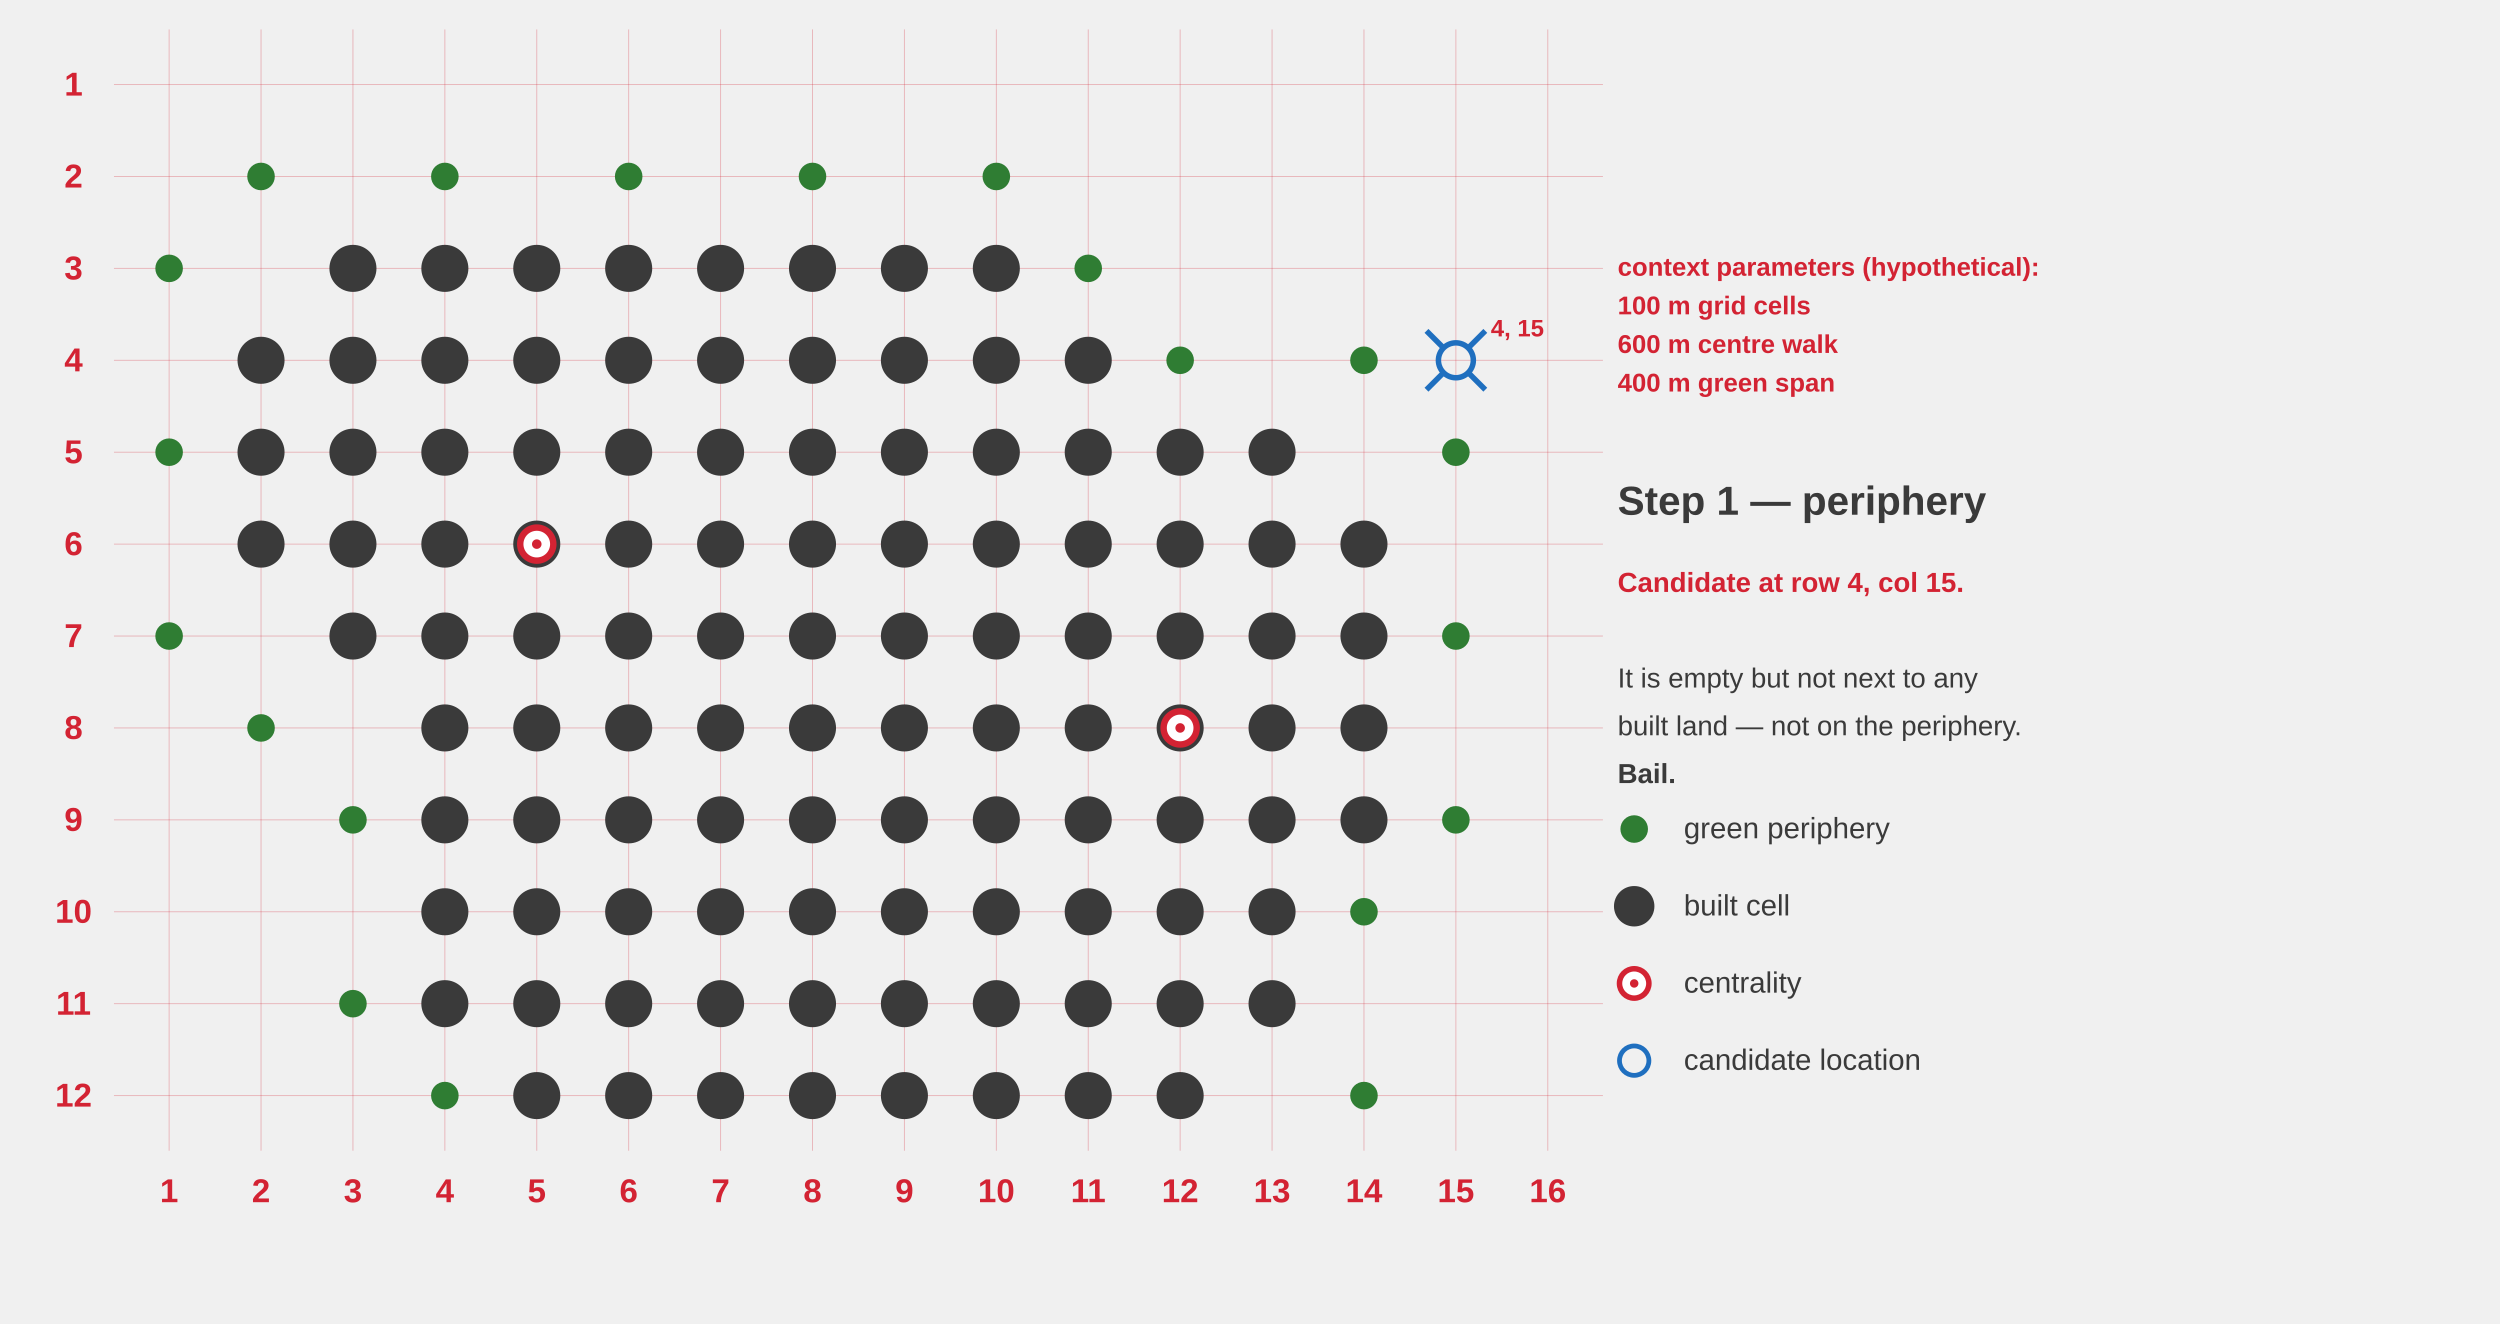
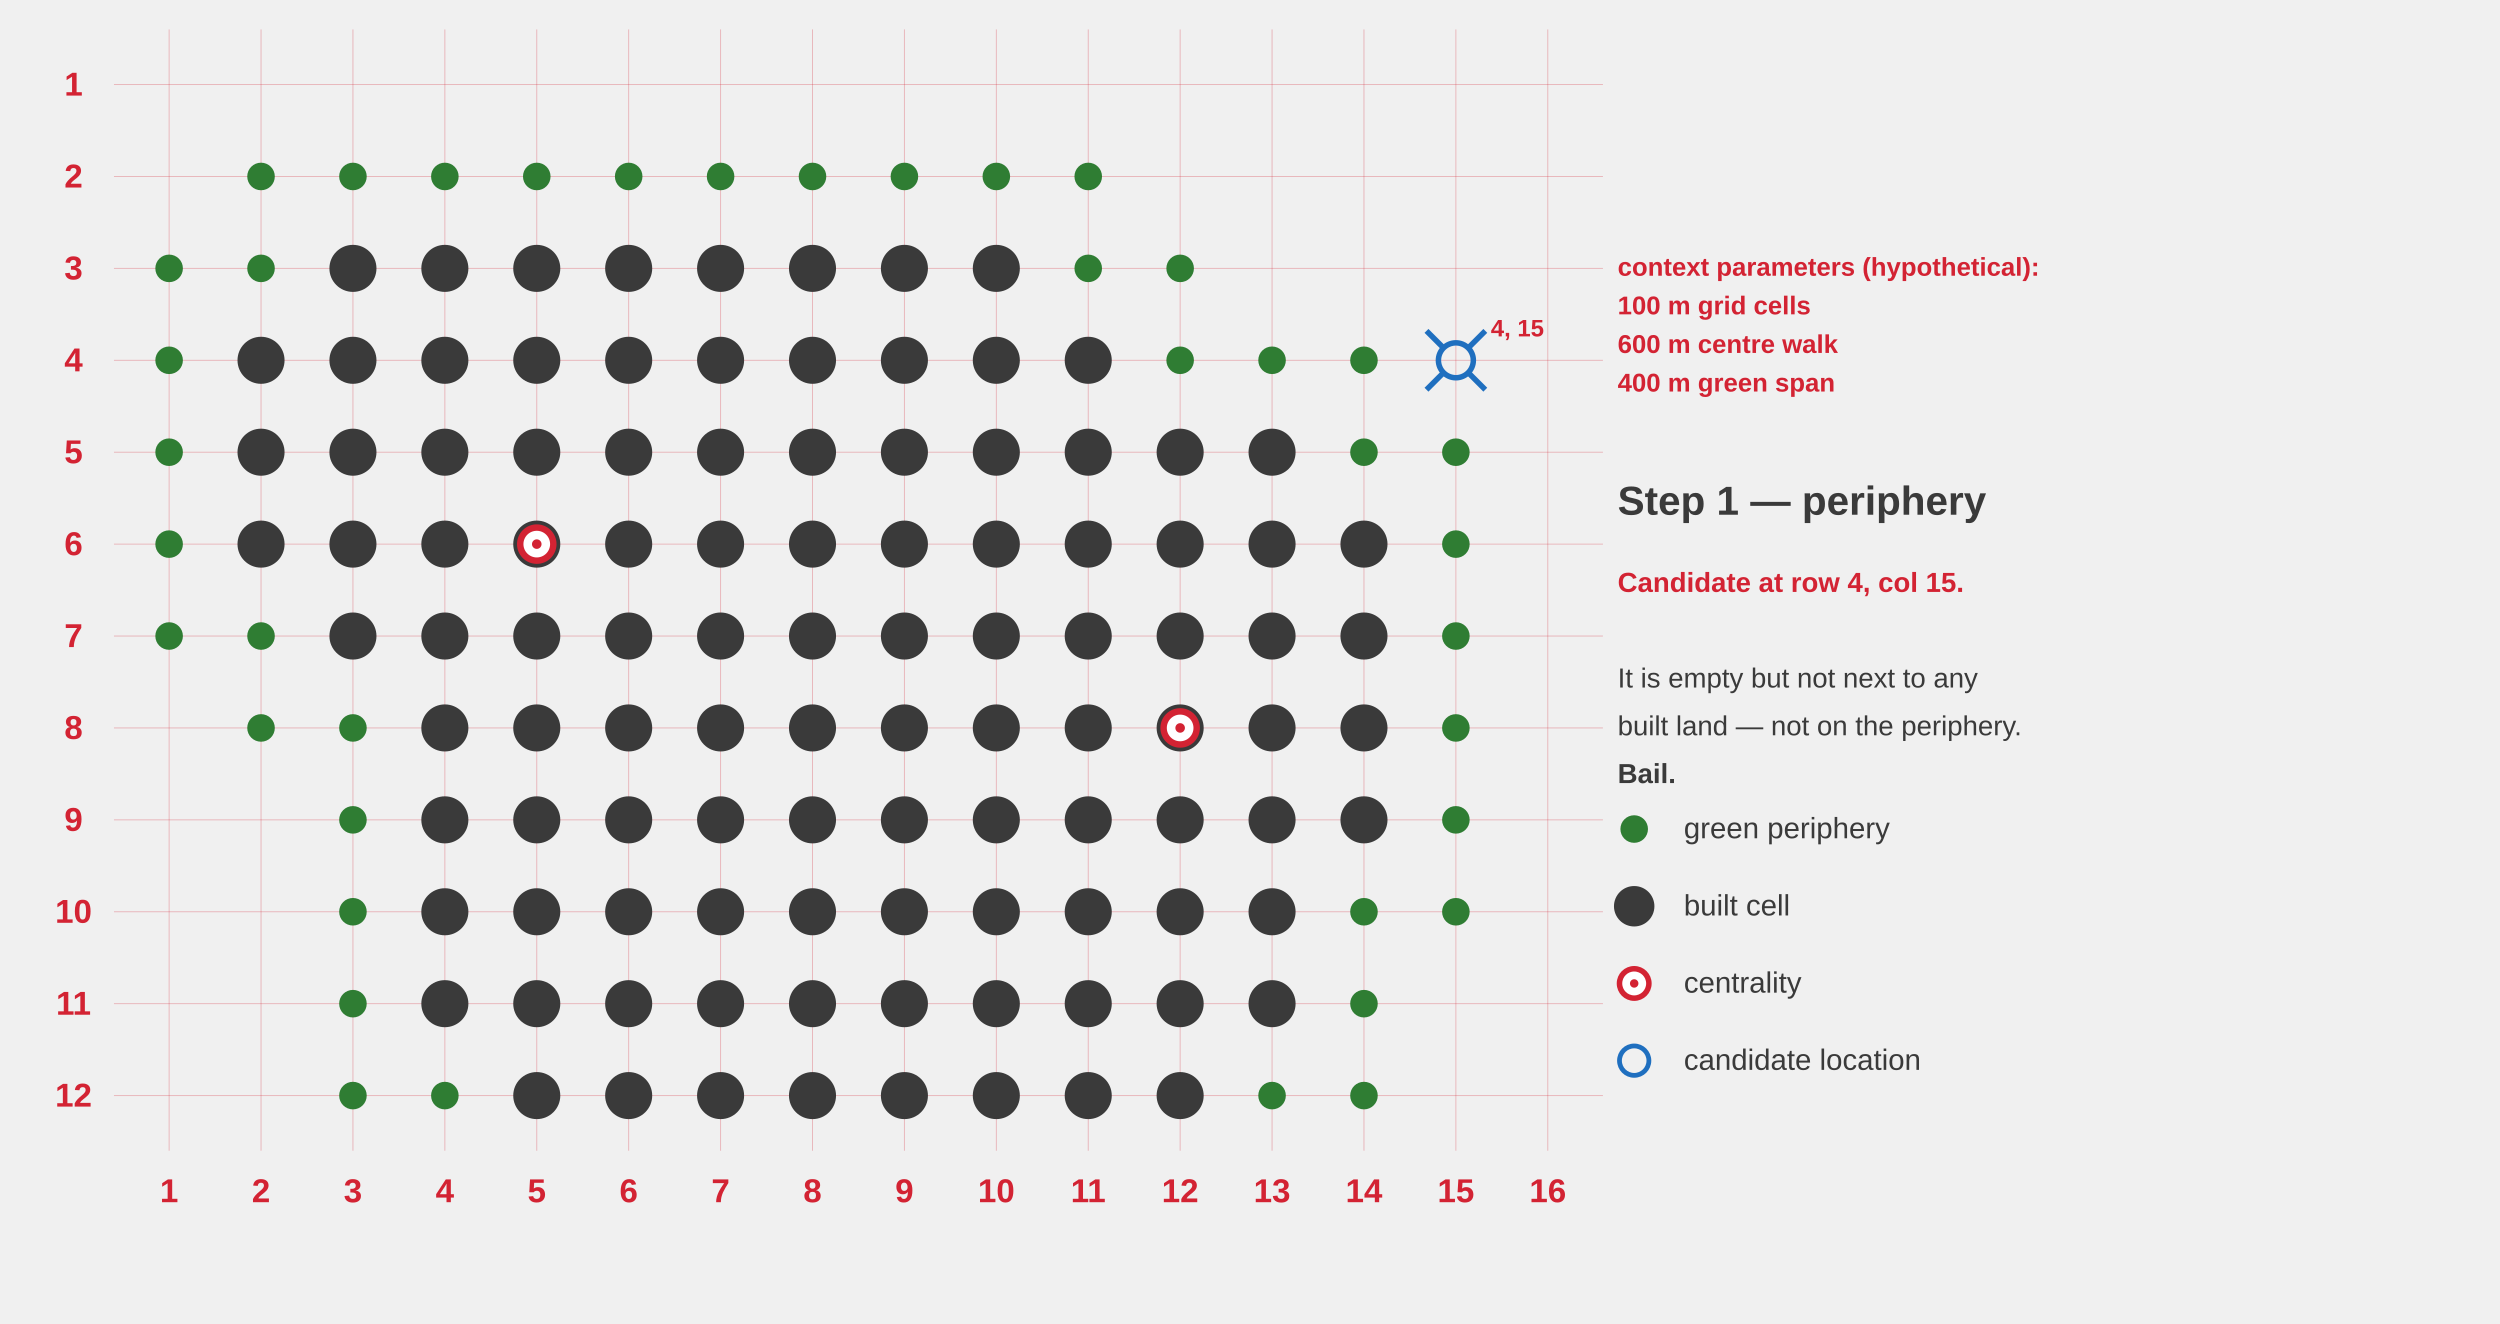
<svg xmlns="http://www.w3.org/2000/svg" viewBox="0 0 1360 720" font-family="Arial, sans-serif">
  <line x1="92.0" y1="16.0" x2="92.0" y2="626.0" stroke="#D32333" stroke-width="0.5" opacity="0.3" />
  <line x1="142.0" y1="16.0" x2="142.0" y2="626.0" stroke="#D32333" stroke-width="0.5" opacity="0.3" />
  <line x1="192.0" y1="16.0" x2="192.0" y2="626.0" stroke="#D32333" stroke-width="0.5" opacity="0.3" />
  <line x1="242.0" y1="16.0" x2="242.0" y2="626.0" stroke="#D32333" stroke-width="0.5" opacity="0.3" />
  <line x1="292.0" y1="16.0" x2="292.0" y2="626.0" stroke="#D32333" stroke-width="0.5" opacity="0.3" />
  <line x1="342.0" y1="16.0" x2="342.0" y2="626.0" stroke="#D32333" stroke-width="0.5" opacity="0.3" />
  <line x1="392.0" y1="16.0" x2="392.0" y2="626.0" stroke="#D32333" stroke-width="0.5" opacity="0.3" />
  <line x1="442.0" y1="16.0" x2="442.0" y2="626.0" stroke="#D32333" stroke-width="0.5" opacity="0.3" />
  <line x1="492.0" y1="16.0" x2="492.0" y2="626.0" stroke="#D32333" stroke-width="0.5" opacity="0.3" />
  <line x1="542.0" y1="16.0" x2="542.0" y2="626.0" stroke="#D32333" stroke-width="0.5" opacity="0.3" />
  <line x1="592.0" y1="16.0" x2="592.0" y2="626.0" stroke="#D32333" stroke-width="0.5" opacity="0.3" />
  <line x1="642.0" y1="16.0" x2="642.0" y2="626.0" stroke="#D32333" stroke-width="0.5" opacity="0.3" />
  <line x1="692.0" y1="16.0" x2="692.0" y2="626.0" stroke="#D32333" stroke-width="0.5" opacity="0.3" />
  <line x1="742.0" y1="16.0" x2="742.0" y2="626.0" stroke="#D32333" stroke-width="0.5" opacity="0.3" />
  <line x1="792.0" y1="16.0" x2="792.0" y2="626.0" stroke="#D32333" stroke-width="0.5" opacity="0.3" />
  <line x1="842.0" y1="16.0" x2="842.0" y2="626.0" stroke="#D32333" stroke-width="0.5" opacity="0.3" />
  <line x1="62.0" y1="46.0" x2="872.0" y2="46.0" stroke="#D32333" stroke-width="0.5" opacity="0.3" />
  <line x1="62.0" y1="96.0" x2="872.0" y2="96.0" stroke="#D32333" stroke-width="0.5" opacity="0.3" />
  <line x1="62.0" y1="146.0" x2="872.0" y2="146.0" stroke="#D32333" stroke-width="0.5" opacity="0.3" />
  <line x1="62.0" y1="196.0" x2="872.0" y2="196.0" stroke="#D32333" stroke-width="0.5" opacity="0.3" />
  <line x1="62.0" y1="246.0" x2="872.0" y2="246.0" stroke="#D32333" stroke-width="0.5" opacity="0.3" />
  <line x1="62.0" y1="296.0" x2="872.0" y2="296.0" stroke="#D32333" stroke-width="0.5" opacity="0.3" />
  <line x1="62.0" y1="346.0" x2="872.0" y2="346.0" stroke="#D32333" stroke-width="0.5" opacity="0.3" />
  <line x1="62.0" y1="396.0" x2="872.0" y2="396.0" stroke="#D32333" stroke-width="0.5" opacity="0.3" />
  <line x1="62.0" y1="446.0" x2="872.0" y2="446.0" stroke="#D32333" stroke-width="0.5" opacity="0.3" />
  <line x1="62.0" y1="496.0" x2="872.0" y2="496.0" stroke="#D32333" stroke-width="0.5" opacity="0.3" />
  <line x1="62.0" y1="546.0" x2="872.0" y2="546.0" stroke="#D32333" stroke-width="0.5" opacity="0.3" />
  <line x1="62.0" y1="596.0" x2="872.0" y2="596.0" stroke="#D32333" stroke-width="0.5" opacity="0.3" />
  <text x="92.0" y="654.0" fill="#D32333" font-weight="800" font-size="18" text-anchor="middle">1</text>
  <text x="142.0" y="654.0" fill="#D32333" font-weight="800" font-size="18" text-anchor="middle">2</text>
  <text x="192.0" y="654.0" fill="#D32333" font-weight="800" font-size="18" text-anchor="middle">3</text>
  <text x="242.0" y="654.0" fill="#D32333" font-weight="800" font-size="18" text-anchor="middle">4</text>
  <text x="292.0" y="654.0" fill="#D32333" font-weight="800" font-size="18" text-anchor="middle">5</text>
  <text x="342.0" y="654.0" fill="#D32333" font-weight="800" font-size="18" text-anchor="middle">6</text>
  <text x="392.0" y="654.0" fill="#D32333" font-weight="800" font-size="18" text-anchor="middle">7</text>
  <text x="442.0" y="654.0" fill="#D32333" font-weight="800" font-size="18" text-anchor="middle">8</text>
  <text x="492.0" y="654.0" fill="#D32333" font-weight="800" font-size="18" text-anchor="middle">9</text>
  <text x="542.0" y="654.0" fill="#D32333" font-weight="800" font-size="18" text-anchor="middle">10</text>
  <text x="592.0" y="654.0" fill="#D32333" font-weight="800" font-size="18" text-anchor="middle">11</text>
  <text x="642.0" y="654.0" fill="#D32333" font-weight="800" font-size="18" text-anchor="middle">12</text>
  <text x="692.0" y="654.0" fill="#D32333" font-weight="800" font-size="18" text-anchor="middle">13</text>
  <text x="742.0" y="654.0" fill="#D32333" font-weight="800" font-size="18" text-anchor="middle">14</text>
  <text x="792.0" y="654.0" fill="#D32333" font-weight="800" font-size="18" text-anchor="middle">15</text>
  <text x="842.0" y="654.0" fill="#D32333" font-weight="800" font-size="18" text-anchor="middle">16</text>
  <text x="40.0" y="52.0" fill="#D32333" font-weight="800" font-size="18" text-anchor="middle">1</text>
  <text x="40.0" y="102.0" fill="#D32333" font-weight="800" font-size="18" text-anchor="middle">2</text>
  <text x="40.0" y="152.0" fill="#D32333" font-weight="800" font-size="18" text-anchor="middle">3</text>
  <text x="40.0" y="202.0" fill="#D32333" font-weight="800" font-size="18" text-anchor="middle">4</text>
  <text x="40.0" y="252.0" fill="#D32333" font-weight="800" font-size="18" text-anchor="middle">5</text>
  <text x="40.0" y="302.0" fill="#D32333" font-weight="800" font-size="18" text-anchor="middle">6</text>
  <text x="40.0" y="352.0" fill="#D32333" font-weight="800" font-size="18" text-anchor="middle">7</text>
  <text x="40.0" y="402.0" fill="#D32333" font-weight="800" font-size="18" text-anchor="middle">8</text>
  <text x="40.0" y="452.0" fill="#D32333" font-weight="800" font-size="18" text-anchor="middle">9</text>
  <text x="40.0" y="502.0" fill="#D32333" font-weight="800" font-size="18" text-anchor="middle">10</text>
  <text x="40.0" y="552.0" fill="#D32333" font-weight="800" font-size="18" text-anchor="middle">11</text>
  <text x="40.0" y="602.0" fill="#D32333" font-weight="800" font-size="18" text-anchor="middle">12</text>
  <circle cx="142.0" cy="96.0" r="7.5" fill="#2f7d33" />
+   <circle cx="192.0" cy="96.0" r="7.5" fill="#2f7d33" />
  <circle cx="242.0" cy="96.0" r="7.5" fill="#2f7d33" />
+   <circle cx="292.0" cy="96.0" r="7.5" fill="#2f7d33" />
  <circle cx="342.0" cy="96.0" r="7.5" fill="#2f7d33" />
+   <circle cx="392.0" cy="96.0" r="7.5" fill="#2f7d33" />
  <circle cx="442.0" cy="96.0" r="7.5" fill="#2f7d33" />
+   <circle cx="492.0" cy="96.0" r="7.5" fill="#2f7d33" />
  <circle cx="542.0" cy="96.0" r="7.5" fill="#2f7d33" />
+   <circle cx="592.0" cy="96.0" r="7.5" fill="#2f7d33" />
  <circle cx="92.0" cy="146.0" r="7.5" fill="#2f7d33" />
+   <circle cx="142.0" cy="146.0" r="7.5" fill="#2f7d33" />
  <circle cx="192.0" cy="146.0" r="12.8" fill="#3a3a3a" />
  <circle cx="242.0" cy="146.0" r="12.8" fill="#3a3a3a" />
  <circle cx="292.0" cy="146.0" r="12.8" fill="#3a3a3a" />
  <circle cx="342.0" cy="146.0" r="12.8" fill="#3a3a3a" />
  <circle cx="392.0" cy="146.0" r="12.8" fill="#3a3a3a" />
  <circle cx="442.0" cy="146.0" r="12.8" fill="#3a3a3a" />
  <circle cx="492.0" cy="146.0" r="12.8" fill="#3a3a3a" />
  <circle cx="542.0" cy="146.0" r="12.8" fill="#3a3a3a" />
  <circle cx="592.0" cy="146.0" r="7.5" fill="#2f7d33" />
+   <circle cx="642.0" cy="146.0" r="7.5" fill="#2f7d33" />
+   <circle cx="92.0" cy="196.0" r="7.5" fill="#2f7d33" />
  <circle cx="142.0" cy="196.0" r="12.8" fill="#3a3a3a" />
  <circle cx="192.0" cy="196.0" r="12.8" fill="#3a3a3a" />
  <circle cx="242.0" cy="196.0" r="12.8" fill="#3a3a3a" />
  <circle cx="292.0" cy="196.0" r="12.8" fill="#3a3a3a" />
  <circle cx="342.0" cy="196.0" r="12.8" fill="#3a3a3a" />
  <circle cx="392.0" cy="196.0" r="12.8" fill="#3a3a3a" />
  <circle cx="442.0" cy="196.0" r="12.8" fill="#3a3a3a" />
  <circle cx="492.0" cy="196.0" r="12.8" fill="#3a3a3a" />
  <circle cx="542.0" cy="196.0" r="12.8" fill="#3a3a3a" />
  <circle cx="592.0" cy="196.0" r="12.8" fill="#3a3a3a" />
  <circle cx="642.0" cy="196.0" r="7.5" fill="#2f7d33" />
+   <circle cx="692.0" cy="196.0" r="7.5" fill="#2f7d33" />
  <circle cx="742.0" cy="196.0" r="7.5" fill="#2f7d33" />
  <circle cx="92.0" cy="246.0" r="7.5" fill="#2f7d33" />
  <circle cx="142.0" cy="246.0" r="12.8" fill="#3a3a3a" />
  <circle cx="192.0" cy="246.0" r="12.8" fill="#3a3a3a" />
  <circle cx="242.0" cy="246.0" r="12.8" fill="#3a3a3a" />
  <circle cx="292.0" cy="246.0" r="12.8" fill="#3a3a3a" />
  <circle cx="342.0" cy="246.0" r="12.8" fill="#3a3a3a" />
  <circle cx="392.0" cy="246.0" r="12.8" fill="#3a3a3a" />
  <circle cx="442.0" cy="246.0" r="12.8" fill="#3a3a3a" />
  <circle cx="492.0" cy="246.0" r="12.8" fill="#3a3a3a" />
  <circle cx="542.0" cy="246.0" r="12.8" fill="#3a3a3a" />
  <circle cx="592.0" cy="246.0" r="12.8" fill="#3a3a3a" />
  <circle cx="642.0" cy="246.0" r="12.8" fill="#3a3a3a" />
  <circle cx="692.0" cy="246.0" r="12.8" fill="#3a3a3a" />
+   <circle cx="742.0" cy="246.0" r="7.5" fill="#2f7d33" />
  <circle cx="792.0" cy="246.0" r="7.5" fill="#2f7d33" />
+   <circle cx="92.0" cy="296.0" r="7.5" fill="#2f7d33" />
  <circle cx="142.0" cy="296.0" r="12.8" fill="#3a3a3a" />
  <circle cx="192.0" cy="296.0" r="12.8" fill="#3a3a3a" />
  <circle cx="242.0" cy="296.0" r="12.8" fill="#3a3a3a" />
  <circle cx="292.0" cy="296.0" r="12.8" fill="#3a3a3a" />
  <circle cx="342.0" cy="296.0" r="12.8" fill="#3a3a3a" />
  <circle cx="392.0" cy="296.0" r="12.8" fill="#3a3a3a" />
  <circle cx="442.0" cy="296.0" r="12.8" fill="#3a3a3a" />
  <circle cx="492.0" cy="296.0" r="12.8" fill="#3a3a3a" />
  <circle cx="542.0" cy="296.0" r="12.8" fill="#3a3a3a" />
  <circle cx="592.0" cy="296.0" r="12.8" fill="#3a3a3a" />
  <circle cx="642.0" cy="296.0" r="12.8" fill="#3a3a3a" />
  <circle cx="692.0" cy="296.0" r="12.8" fill="#3a3a3a" />
  <circle cx="742.0" cy="296.0" r="12.8" fill="#3a3a3a" />
+   <circle cx="792.0" cy="296.0" r="7.5" fill="#2f7d33" />
  <circle cx="92.0" cy="346.0" r="7.5" fill="#2f7d33" />
+   <circle cx="142.0" cy="346.0" r="7.5" fill="#2f7d33" />
  <circle cx="192.0" cy="346.0" r="12.8" fill="#3a3a3a" />
  <circle cx="242.0" cy="346.0" r="12.8" fill="#3a3a3a" />
  <circle cx="292.0" cy="346.0" r="12.8" fill="#3a3a3a" />
  <circle cx="342.0" cy="346.0" r="12.8" fill="#3a3a3a" />
  <circle cx="392.0" cy="346.0" r="12.8" fill="#3a3a3a" />
  <circle cx="442.0" cy="346.0" r="12.8" fill="#3a3a3a" />
  <circle cx="492.0" cy="346.0" r="12.8" fill="#3a3a3a" />
  <circle cx="542.0" cy="346.0" r="12.8" fill="#3a3a3a" />
  <circle cx="592.0" cy="346.0" r="12.8" fill="#3a3a3a" />
  <circle cx="642.0" cy="346.0" r="12.8" fill="#3a3a3a" />
  <circle cx="692.0" cy="346.0" r="12.8" fill="#3a3a3a" />
  <circle cx="742.0" cy="346.0" r="12.8" fill="#3a3a3a" />
  <circle cx="792.0" cy="346.0" r="7.5" fill="#2f7d33" />
  <circle cx="142.0" cy="396.0" r="7.5" fill="#2f7d33" />
+   <circle cx="192.0" cy="396.0" r="7.5" fill="#2f7d33" />
  <circle cx="242.0" cy="396.0" r="12.8" fill="#3a3a3a" />
  <circle cx="292.0" cy="396.0" r="12.8" fill="#3a3a3a" />
  <circle cx="342.0" cy="396.0" r="12.8" fill="#3a3a3a" />
  <circle cx="392.0" cy="396.0" r="12.8" fill="#3a3a3a" />
  <circle cx="442.0" cy="396.0" r="12.8" fill="#3a3a3a" />
  <circle cx="492.0" cy="396.0" r="12.8" fill="#3a3a3a" />
  <circle cx="542.0" cy="396.0" r="12.8" fill="#3a3a3a" />
  <circle cx="592.0" cy="396.0" r="12.8" fill="#3a3a3a" />
  <circle cx="642.0" cy="396.0" r="12.8" fill="#3a3a3a" />
  <circle cx="692.0" cy="396.0" r="12.8" fill="#3a3a3a" />
  <circle cx="742.0" cy="396.0" r="12.8" fill="#3a3a3a" />
+   <circle cx="792.0" cy="396.0" r="7.5" fill="#2f7d33" />
  <circle cx="192.0" cy="446.0" r="7.5" fill="#2f7d33" />
  <circle cx="242.0" cy="446.0" r="12.8" fill="#3a3a3a" />
  <circle cx="292.0" cy="446.0" r="12.8" fill="#3a3a3a" />
  <circle cx="342.0" cy="446.0" r="12.8" fill="#3a3a3a" />
  <circle cx="392.0" cy="446.0" r="12.8" fill="#3a3a3a" />
  <circle cx="442.0" cy="446.0" r="12.8" fill="#3a3a3a" />
  <circle cx="492.0" cy="446.0" r="12.8" fill="#3a3a3a" />
  <circle cx="542.0" cy="446.0" r="12.8" fill="#3a3a3a" />
  <circle cx="592.0" cy="446.0" r="12.8" fill="#3a3a3a" />
  <circle cx="642.0" cy="446.0" r="12.8" fill="#3a3a3a" />
  <circle cx="692.0" cy="446.0" r="12.8" fill="#3a3a3a" />
  <circle cx="742.0" cy="446.0" r="12.8" fill="#3a3a3a" />
  <circle cx="792.0" cy="446.0" r="7.5" fill="#2f7d33" />
+   <circle cx="192.0" cy="496.0" r="7.5" fill="#2f7d33" />
  <circle cx="242.0" cy="496.0" r="12.8" fill="#3a3a3a" />
  <circle cx="292.0" cy="496.0" r="12.8" fill="#3a3a3a" />
  <circle cx="342.0" cy="496.0" r="12.8" fill="#3a3a3a" />
  <circle cx="392.0" cy="496.0" r="12.8" fill="#3a3a3a" />
  <circle cx="442.0" cy="496.0" r="12.8" fill="#3a3a3a" />
  <circle cx="492.0" cy="496.0" r="12.8" fill="#3a3a3a" />
  <circle cx="542.0" cy="496.0" r="12.8" fill="#3a3a3a" />
  <circle cx="592.0" cy="496.0" r="12.8" fill="#3a3a3a" />
  <circle cx="642.0" cy="496.0" r="12.8" fill="#3a3a3a" />
  <circle cx="692.0" cy="496.0" r="12.8" fill="#3a3a3a" />
  <circle cx="742.0" cy="496.0" r="7.5" fill="#2f7d33" />
+   <circle cx="792.0" cy="496.0" r="7.5" fill="#2f7d33" />
  <circle cx="192.0" cy="546.0" r="7.5" fill="#2f7d33" />
  <circle cx="242.0" cy="546.0" r="12.8" fill="#3a3a3a" />
  <circle cx="292.0" cy="546.0" r="12.8" fill="#3a3a3a" />
  <circle cx="342.0" cy="546.0" r="12.8" fill="#3a3a3a" />
  <circle cx="392.0" cy="546.0" r="12.8" fill="#3a3a3a" />
  <circle cx="442.0" cy="546.0" r="12.8" fill="#3a3a3a" />
  <circle cx="492.0" cy="546.0" r="12.8" fill="#3a3a3a" />
  <circle cx="542.0" cy="546.0" r="12.8" fill="#3a3a3a" />
  <circle cx="592.0" cy="546.0" r="12.8" fill="#3a3a3a" />
  <circle cx="642.0" cy="546.0" r="12.8" fill="#3a3a3a" />
  <circle cx="692.0" cy="546.0" r="12.8" fill="#3a3a3a" />
+   <circle cx="742.0" cy="546.0" r="7.5" fill="#2f7d33" />
+   <circle cx="192.0" cy="596.0" r="7.5" fill="#2f7d33" />
  <circle cx="242.0" cy="596.0" r="7.5" fill="#2f7d33" />
  <circle cx="292.0" cy="596.0" r="12.8" fill="#3a3a3a" />
  <circle cx="342.0" cy="596.0" r="12.8" fill="#3a3a3a" />
  <circle cx="392.0" cy="596.0" r="12.8" fill="#3a3a3a" />
  <circle cx="442.0" cy="596.0" r="12.8" fill="#3a3a3a" />
  <circle cx="492.0" cy="596.0" r="12.8" fill="#3a3a3a" />
  <circle cx="542.0" cy="596.0" r="12.8" fill="#3a3a3a" />
  <circle cx="592.0" cy="596.0" r="12.8" fill="#3a3a3a" />
  <circle cx="642.0" cy="596.0" r="12.8" fill="#3a3a3a" />
+   <circle cx="692.0" cy="596.0" r="7.5" fill="#2f7d33" />
  <circle cx="742.0" cy="596.0" r="7.5" fill="#2f7d33" />
  <circle cx="292.0" cy="296.0" r="9" fill="white" stroke="#D32333" stroke-width="3.5" />
  <circle cx="292.0" cy="296.0" r="2.6" fill="#D32333" />
  <circle cx="642.0" cy="396.0" r="9" fill="white" stroke="#D32333" stroke-width="3.5" />
  <circle cx="642.0" cy="396.0" r="2.6" fill="#D32333" />
  <circle cx="792.0" cy="196.0" r="9.5" fill="none" stroke="#1f6fbf" stroke-width="3" />
  <line x1="785.0" y1="189.0" x2="776.0" y2="180.0" stroke="#1f6fbf" stroke-width="3" />
  <line x1="799.0" y1="189.0" x2="808.0" y2="180.0" stroke="#1f6fbf" stroke-width="3" />
  <line x1="799.0" y1="203.0" x2="808.0" y2="212.0" stroke="#1f6fbf" stroke-width="3" />
  <line x1="785.0" y1="203.0" x2="776.0" y2="212.0" stroke="#1f6fbf" stroke-width="3" />
  <text x="811.0" y="183.0" fill="#D32333" font-weight="700" font-size="13">4, 15</text>
  <text x="880" y="150" fill="#D32333" font-weight="700" font-size="14">context parameters (hypothetical):</text>
  <text x="880" y="171" fill="#D32333" font-weight="700" font-size="14">100 m grid cells</text>
  <text x="880" y="192" fill="#D32333" font-weight="700" font-size="14">600 m centre walk</text>
  <text x="880" y="213" fill="#D32333" font-weight="700" font-size="14">400 m green span</text>
  <text x="880" y="280" fill="#3a3a3a" font-weight="700" font-size="22">Step 1 — periphery</text>
  <text x="880" y="322" fill="#D32333" font-weight="700" font-size="15">Candidate at row 4, col 15.</text>
  <text x="880" y="374" fill="#3a3a3a" font-weight="400" font-size="15">It is empty but not next to any</text>
  <text x="880" y="400" fill="#3a3a3a" font-weight="400" font-size="15">built land — not on the periphery.</text>
  <text x="880" y="426" fill="#3a3a3a" font-weight="700" font-size="15">Bail.</text>
  <circle cx="889" cy="451" r="7.5" fill="#2f7d33" />
  <text x="916" y="456" fill="#3a3a3a" font-size="16">green periphery</text>
  <circle cx="889" cy="493" r="11" fill="#3a3a3a" />
  <text x="916" y="498" fill="#3a3a3a" font-size="16">built cell</text>
  <circle cx="889" cy="535" r="8" fill="white" stroke="#D32333" stroke-width="3" />
  <circle cx="889" cy="535" r="2.3" fill="#D32333" />
  <text x="916" y="540" fill="#3a3a3a" font-size="16">centrality</text>
  <circle cx="889" cy="577" r="8" fill="none" stroke="#1f6fbf" stroke-width="2.6" />
  <text x="916" y="582" fill="#3a3a3a" font-size="16">candidate location</text>
</svg>
